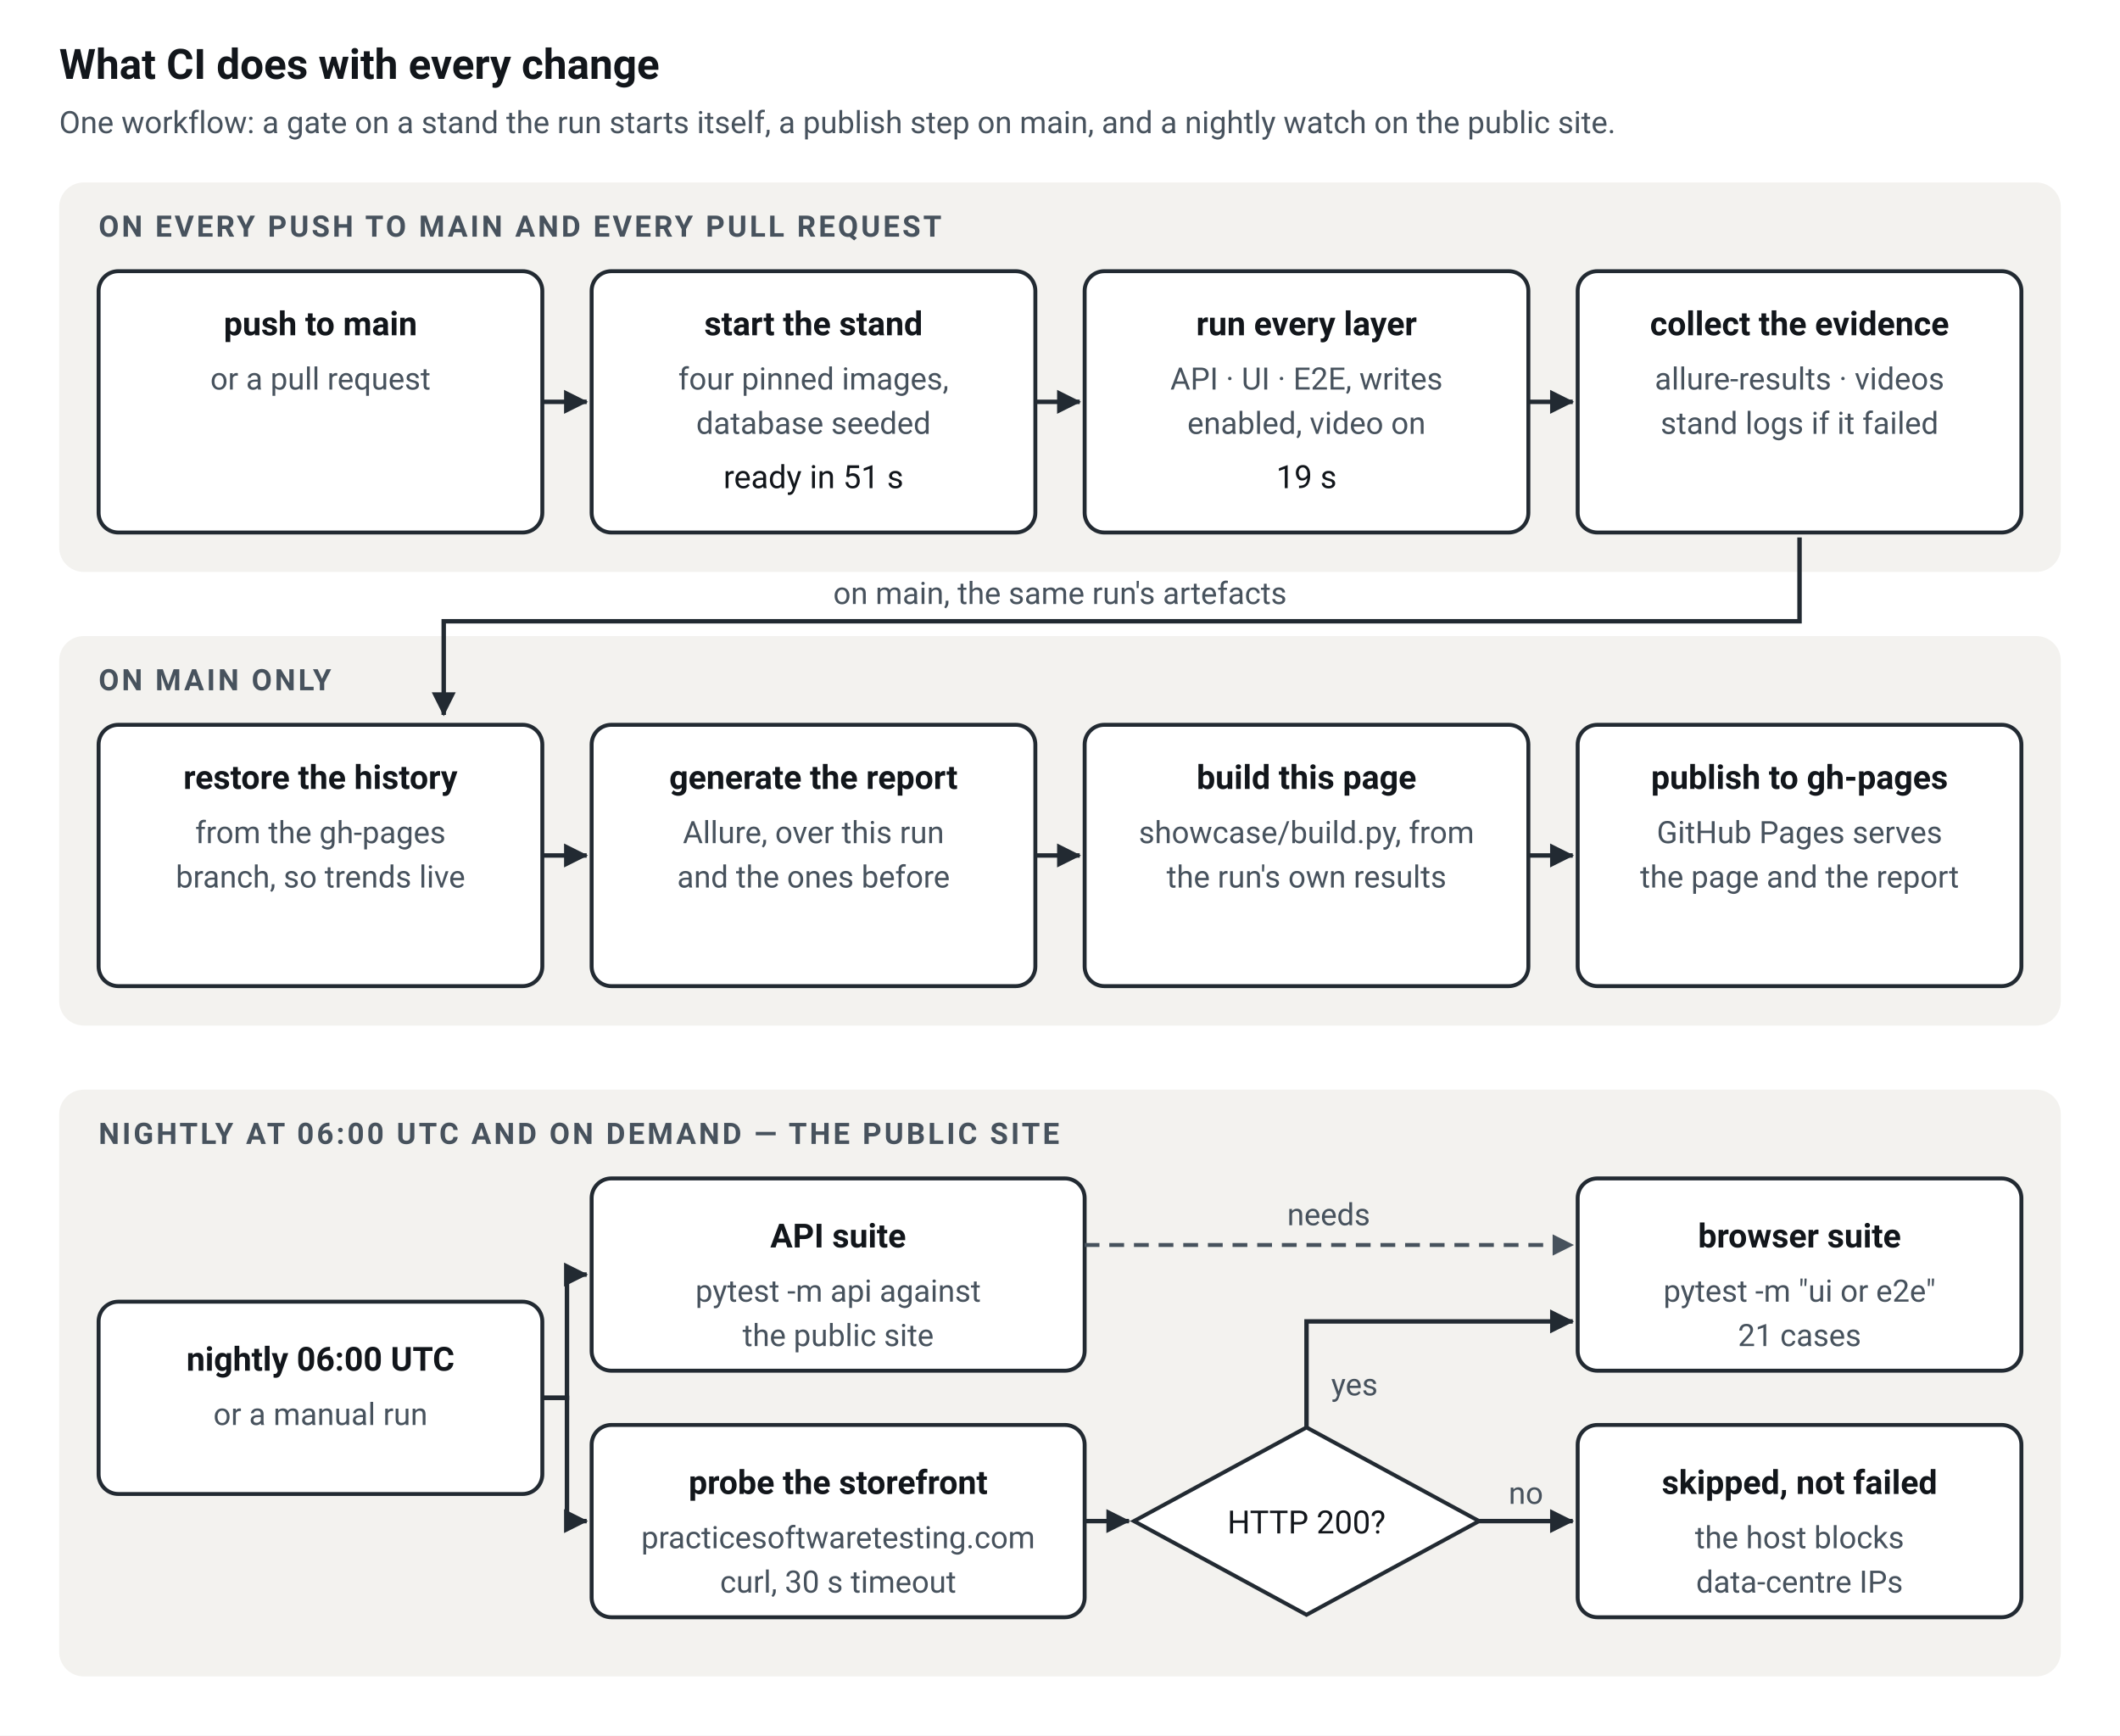
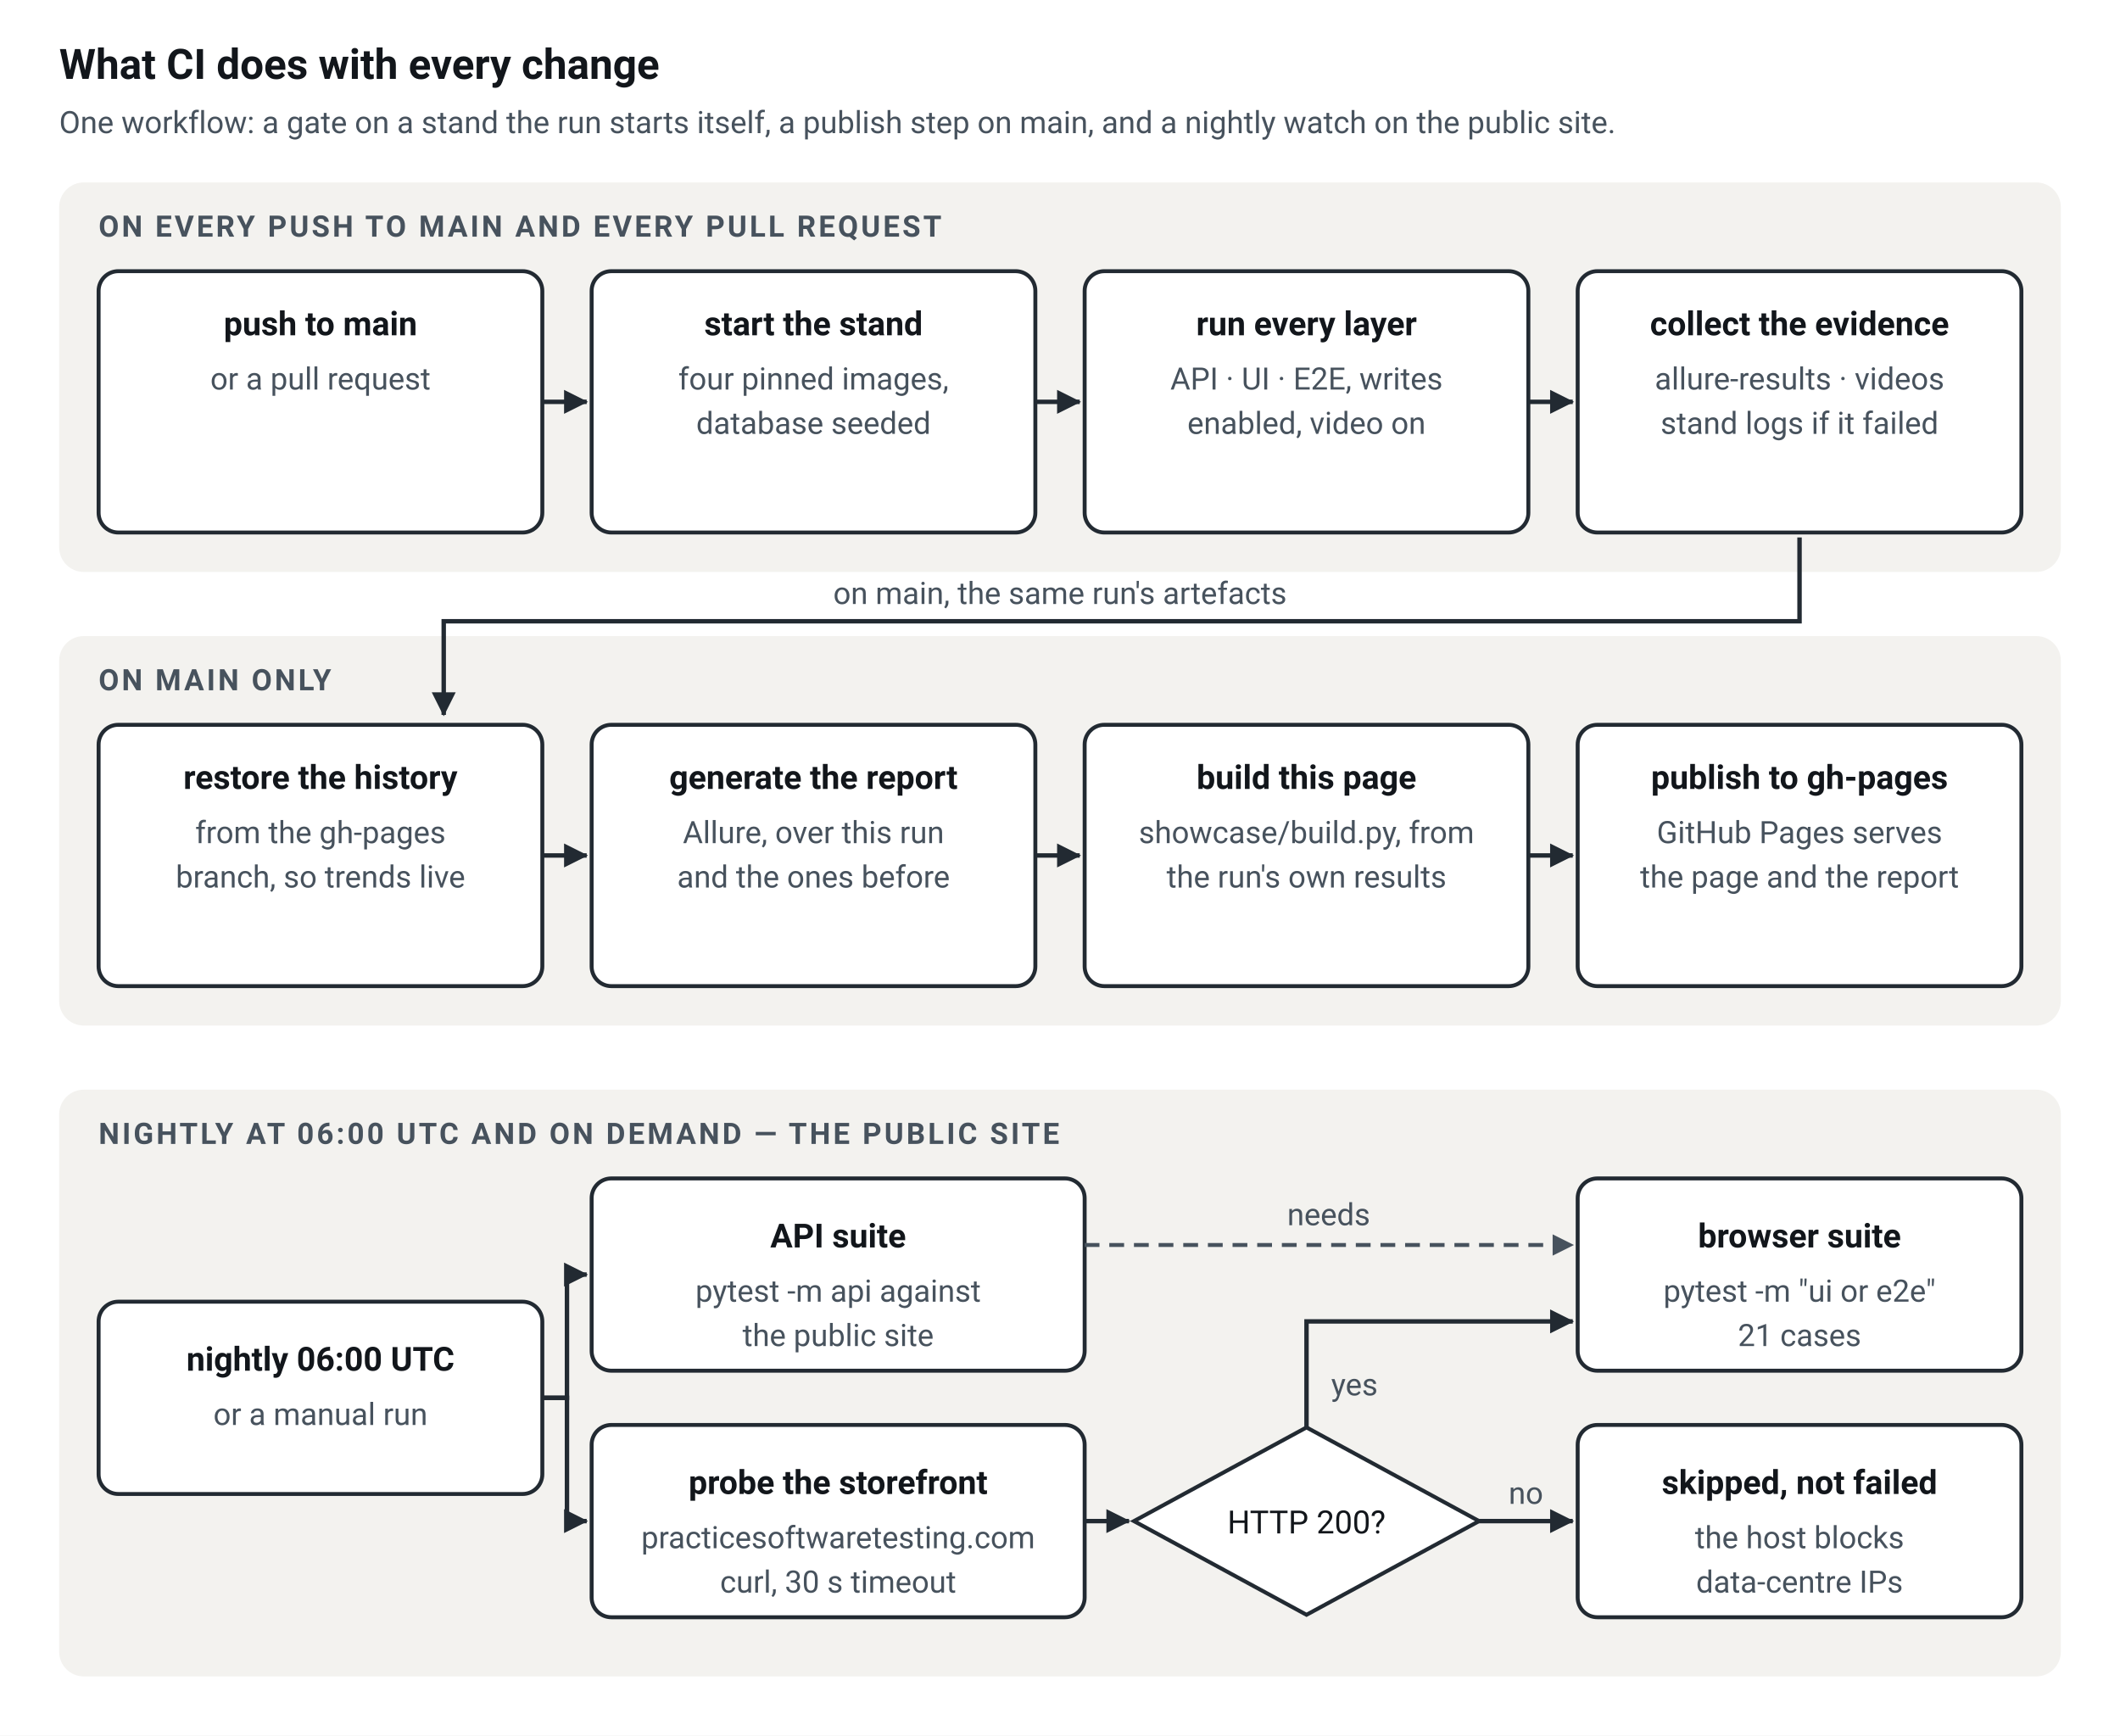
<svg xmlns="http://www.w3.org/2000/svg" viewBox="0 0 860 704" width="860" height="704" role="img" aria-labelledby="ci-title ci-desc" font-family="system-ui, -apple-system, Segoe UI, Roboto, sans-serif">
  <style>
    .plate { fill: #ffffff; }
    .zone  { fill: #f3f2ef; }
    .box   { fill: #ffffff; stroke: #222a32; stroke-width: 1.6; }
    .gate  { fill: #ffffff; stroke: #222a32; stroke-width: 1.6; }
    .lab   { fill: #47525d; font-size: 12px; font-weight: 600; letter-spacing: .09em; }
    .h     { fill: #12161b; font-size: 17px; font-weight: 650; }
    .sub   { fill: #47525d; font-size: 12.5px; }
    .t2    { fill: #12161b; font-size: 13.5px; font-weight: 650; }
    .b     { fill: #12161b; font-size: 13px; }
    .m     { fill: #47525d; font-size: 12.5px; }
    .on-line { fill: #47525d; font-size: 12.5px;
               paint-order: stroke; stroke: #ffffff; stroke-width: 6px; stroke-linejoin: round; }
    .arrow { stroke: #222a32; stroke-width: 1.8; fill: none; marker-end: url(#head); }
    .dash  { stroke: #47525d; stroke-width: 1.6; fill: none; stroke-dasharray: 6 4; marker-end: url(#head-m); }
  </style>
  <defs>
    <marker id="head" viewBox="0 0 10 10" refX="8.5" refY="5" markerWidth="6" markerHeight="6" orient="auto-start-reverse">
      <path d="M0,0.5 L9,5 L0,9.5 z" fill="#222a32" />
    </marker>
    <marker id="head-m" viewBox="0 0 10 10" refX="8.5" refY="5" markerWidth="6" markerHeight="6" orient="auto-start-reverse">
      <path d="M0,0.5 L9,5 L0,9.5 z" fill="#47525d" />
    </marker>
  </defs>
  <rect class="plate" x="0" y="0" width="860" height="704" />
  <text class="h" x="24" y="32">What CI does with every change</text>
  <text class="sub" x="24" y="54">One workflow: a gate on a stand the run starts itself, a publish step on main, and a nightly watch on the public site.</text>
  <rect class="zone" x="24" y="74" width="812" height="158" rx="10" />
  <text class="lab" x="40" y="96">ON EVERY PUSH TO MAIN AND EVERY PULL REQUEST</text>
  <rect class="box" x="40" y="110" width="180" height="106" rx="8" />
  <text class="t2" x="130" y="136" text-anchor="middle">push to main</text>
  <text class="m" x="130" y="158" text-anchor="middle">or a pull request</text>
  <rect class="box" x="240" y="110" width="180" height="106" rx="8" />
  <text class="t2" x="330" y="136" text-anchor="middle">start the stand</text>
  <text class="m" x="330" y="158" text-anchor="middle">four pinned images,</text>
  <text class="m" x="330" y="176" text-anchor="middle">database seeded</text>
-   <text class="b" x="330" y="198" text-anchor="middle">ready in 51 s</text>
  <rect class="box" x="440" y="110" width="180" height="106" rx="8" />
  <text class="t2" x="530" y="136" text-anchor="middle">run every layer</text>
  <text class="m" x="530" y="158" text-anchor="middle">API · UI · E2E, writes</text>
  <text class="m" x="530" y="176" text-anchor="middle">enabled, video on</text>
-   <text class="b" x="530" y="198" text-anchor="middle">19 s</text>
  <rect class="box" x="640" y="110" width="180" height="106" rx="8" />
  <text class="t2" x="730" y="136" text-anchor="middle">collect the evidence</text>
  <text class="m" x="730" y="158" text-anchor="middle">allure-results · videos</text>
  <text class="m" x="730" y="176" text-anchor="middle">stand logs if it failed</text>
  <path class="arrow" d="M220,163 L238,163" />
  <path class="arrow" d="M420,163 L438,163" />
  <path class="arrow" d="M620,163 L638,163" />
  <rect class="zone" x="24" y="258" width="812" height="158" rx="10" />
  <text class="lab" x="40" y="280">ON MAIN ONLY</text>
  <rect class="box" x="40" y="294" width="180" height="106" rx="8" />
  <text class="t2" x="130" y="320" text-anchor="middle">restore the history</text>
  <text class="m" x="130" y="342" text-anchor="middle">from the gh-pages</text>
  <text class="m" x="130" y="360" text-anchor="middle">branch, so trends live</text>
  <rect class="box" x="240" y="294" width="180" height="106" rx="8" />
  <text class="t2" x="330" y="320" text-anchor="middle">generate the report</text>
  <text class="m" x="330" y="342" text-anchor="middle">Allure, over this run</text>
  <text class="m" x="330" y="360" text-anchor="middle">and the ones before</text>
  <rect class="box" x="440" y="294" width="180" height="106" rx="8" />
  <text class="t2" x="530" y="320" text-anchor="middle">build this page</text>
  <text class="m" x="530" y="342" text-anchor="middle">showcase/build.py, from</text>
  <text class="m" x="530" y="360" text-anchor="middle">the run's own results</text>
  <rect class="box" x="640" y="294" width="180" height="106" rx="8" />
  <text class="t2" x="730" y="320" text-anchor="middle">publish to gh-pages</text>
  <text class="m" x="730" y="342" text-anchor="middle">GitHub Pages serves</text>
  <text class="m" x="730" y="360" text-anchor="middle">the page and the report</text>
  <path class="arrow" d="M220,347 L238,347" />
  <path class="arrow" d="M420,347 L438,347" />
  <path class="arrow" d="M620,347 L638,347" />
  <path class="arrow" d="M730,218 L730,252 L180,252 L180,290" />
  <text class="on-line" x="430" y="245" text-anchor="middle">on main, the same run's artefacts</text>
  <rect class="zone" x="24" y="442" width="812" height="238" rx="10" />
  <text class="lab" x="40" y="464">NIGHTLY AT 06:00 UTC AND ON DEMAND — THE PUBLIC SITE</text>
  <rect class="box" x="40" y="528" width="180" height="78" rx="8" />
  <text class="t2" x="130" y="556" text-anchor="middle">nightly 06:00 UTC</text>
  <text class="m" x="130" y="578" text-anchor="middle">or a manual run</text>
  <rect class="box" x="240" y="478" width="200" height="78" rx="8" />
  <text class="t2" x="340" y="506" text-anchor="middle">API suite</text>
  <text class="m" x="340" y="528" text-anchor="middle">pytest -m api against</text>
  <text class="m" x="340" y="546" text-anchor="middle">the public site</text>
  <rect class="box" x="240" y="578" width="200" height="78" rx="8" />
  <text class="t2" x="340" y="606" text-anchor="middle">probe the storefront</text>
  <text class="m" x="340" y="628" text-anchor="middle">practicesoftwaretesting.com</text>
  <text class="m" x="340" y="646" text-anchor="middle">curl, 30 s timeout</text>
  <path class="gate" d="M530,579 L600,617 L530,655 L460,617 z" />
  <text class="b" x="530" y="622" text-anchor="middle">HTTP 200?</text>
  <rect class="box" x="640" y="478" width="180" height="78" rx="8" />
  <text class="t2" x="730" y="506" text-anchor="middle">browser suite</text>
  <text class="m" x="730" y="528" text-anchor="middle">pytest -m "ui or e2e"</text>
  <text class="m" x="730" y="546" text-anchor="middle">21 cases</text>
  <rect class="box" x="640" y="578" width="180" height="78" rx="8" />
  <text class="t2" x="730" y="606" text-anchor="middle">skipped, not failed</text>
  <text class="m" x="730" y="628" text-anchor="middle">the host blocks</text>
  <text class="m" x="730" y="646" text-anchor="middle">data-centre IPs</text>
  <path class="arrow" d="M220,567 L230,567 L230,517 L238,517" />
  <path class="arrow" d="M220,567 L230,567 L230,617 L238,617" />
  <path class="arrow" d="M440,617 L458,617" />
  <path class="arrow" d="M530,579 L530,536 L638,536" />
  <text class="m" x="540" y="566">yes</text>
  <path class="arrow" d="M600,617 L638,617" />
  <text class="m" x="619" y="610" text-anchor="middle">no</text>
  <path class="dash" d="M440,505 L638,505" />
  <text class="m" x="539" y="497" text-anchor="middle">needs</text>
</svg>
